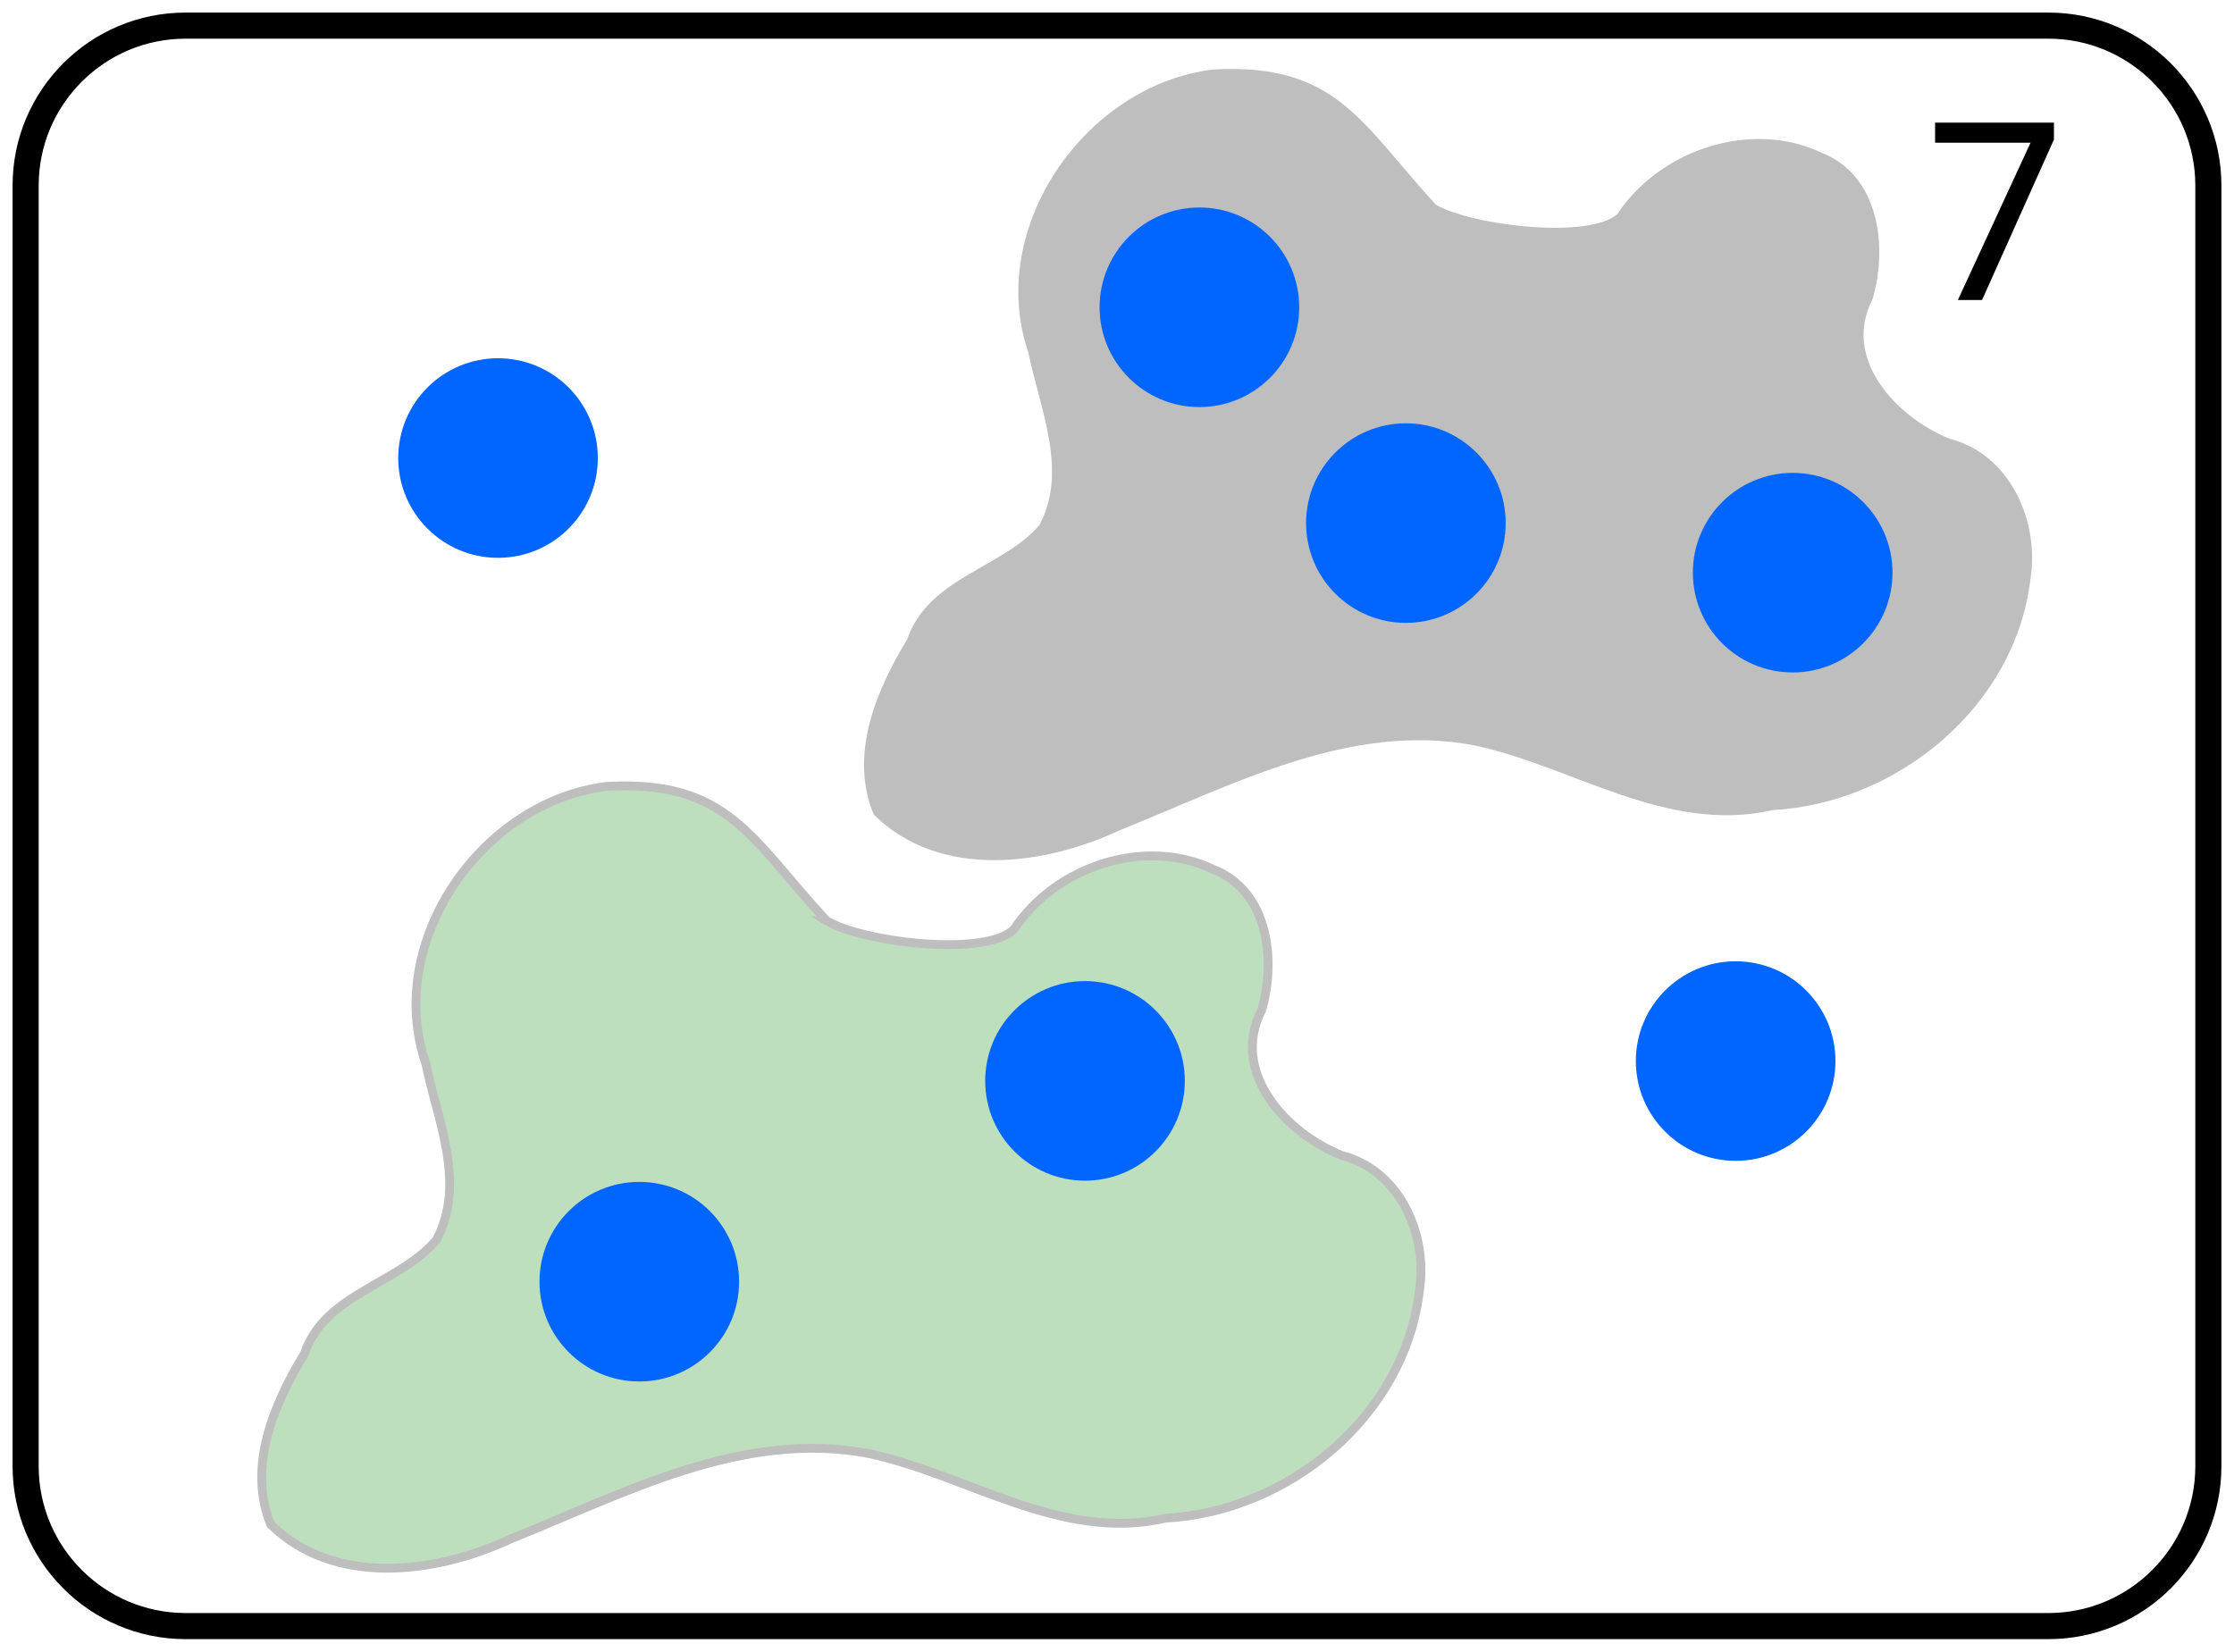
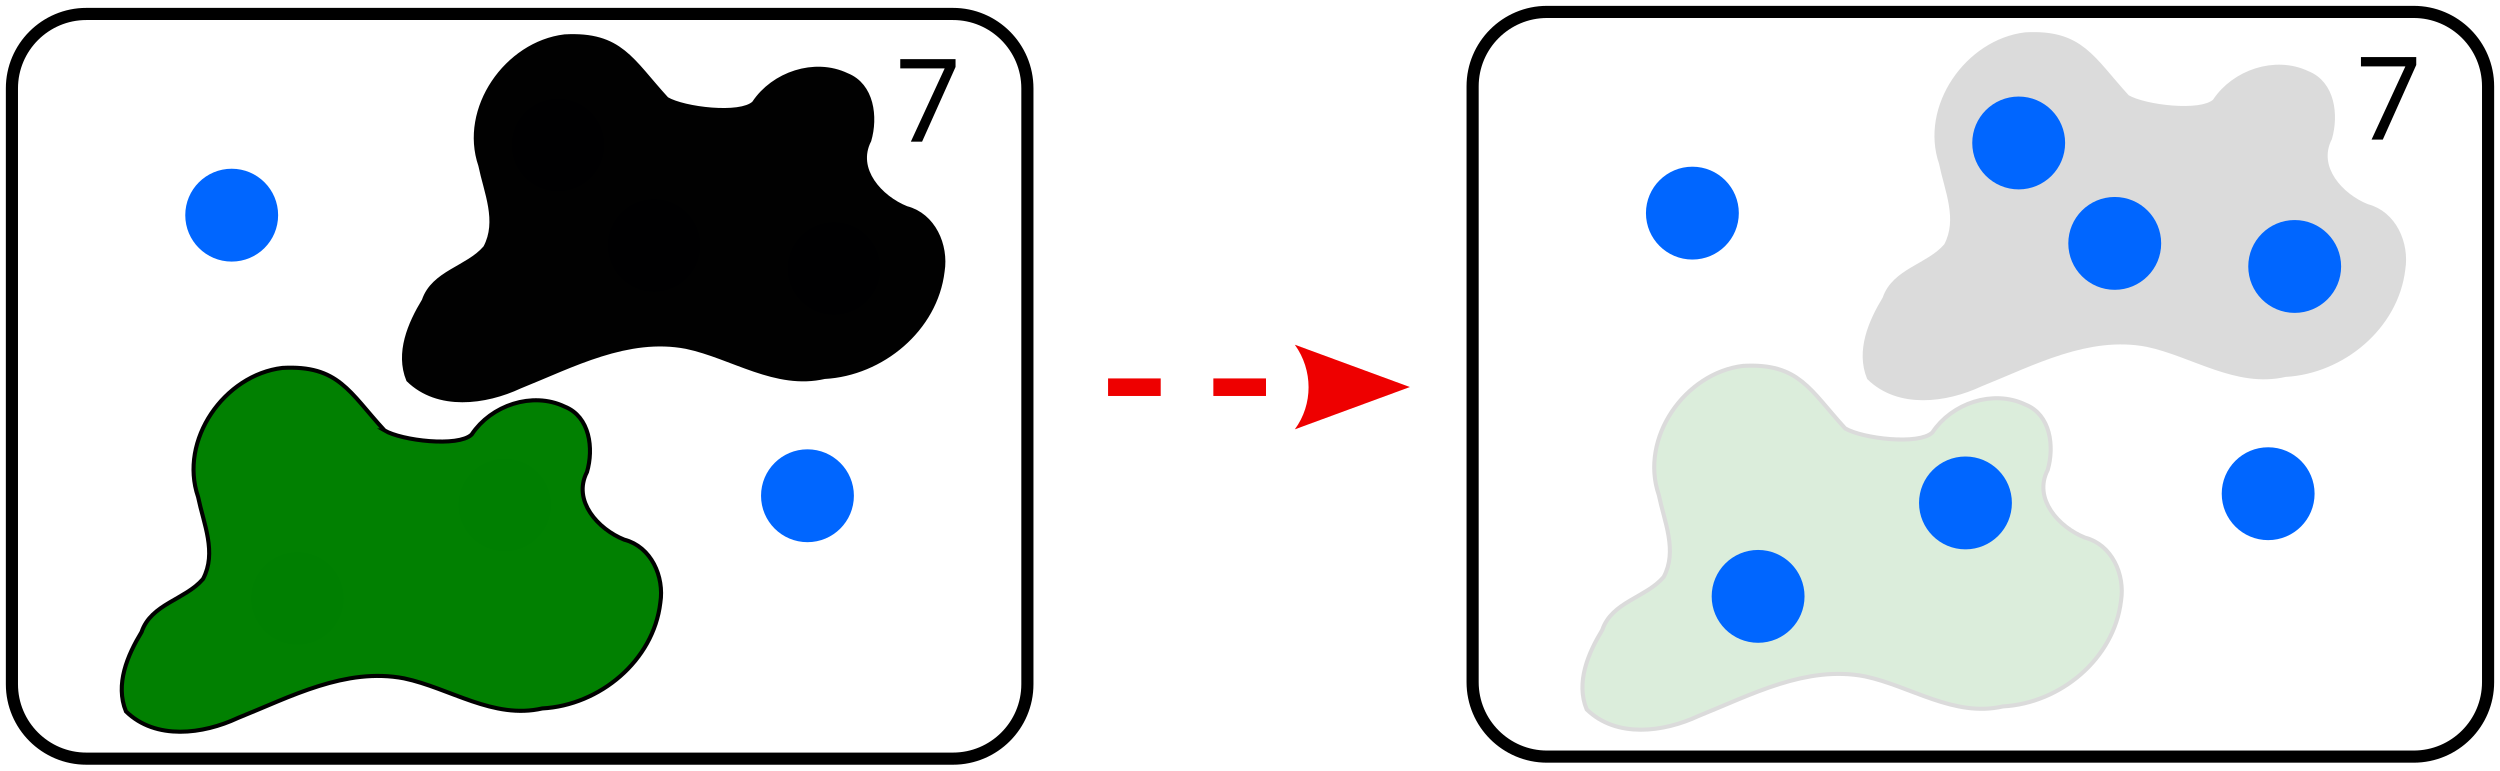
- <svg xmlns="http://www.w3.org/2000/svg" width="177.685mm" height="131.393mm" viewBox="0 0 177.685 131.393" version="1.1" id="svg5">
-   <defs id="defs2" />
-   <g id="layer1" transform="translate(-8.542382,-58.81321)">
-     <path style="opacity:0.254;fill:#000000;fill-opacity:1;stroke:#000000;stroke-width:0.7;stroke-linecap:butt;stroke-linejoin:miter;stroke-miterlimit:4;stroke-dasharray:none;stroke-opacity:1" d="m 122.53,75.379 c -6.055,-6.599 -7.855,-11.199 -17.443,-10.69 -9.958,1.192 -17.747,12.362 -14.419,22.054 0.928,4.566 3.248,9.538 0.833,14.046 -3.036,3.541 -8.874,4.23 -10.495,9.05 -2.413,3.974 -4.557,8.957 -2.671,13.576 5.099,4.98 13.182,3.905 19.107,1.131 9.007,-3.608 18.412,-8.693 28.435,-6.783 7.859,1.664 15.295,7.068 23.63,5.143 9.783,-0.522 19.008,-8.123 20.183,-18.064 0.711,-4.444 -1.537,-9.598 -6.171,-10.79 -4.426,-1.768 -8.916,-6.605 -6.364,-11.576 1.16,-3.981 0.526,-9.451 -3.828,-11.175 -5.519,-2.633 -12.587,-0.229 -15.889,4.778 -2.313,2.203 -11.985,1.031 -14.908,-0.7 z" id="path4108" />
-     <path style="opacity:0.254;fill:#008000;fill-opacity:1;stroke:#000000;stroke-width:0.7;stroke-linecap:butt;stroke-linejoin:miter;stroke-miterlimit:4;stroke-dasharray:none;stroke-opacity:1" d="m 74.273,132.055 c -6.055,-6.599 -7.855,-11.199 -17.443,-10.69 -9.958,1.192 -17.747,12.362 -14.42,22.054 0.928,4.566 3.248,9.538 0.833,14.046 -3.036,3.541 -8.874,4.23 -10.495,9.05 -2.413,3.974 -4.557,8.957 -2.671,13.576 5.099,4.98 13.182,3.905 19.107,1.131 9.007,-3.608 18.412,-8.693 28.435,-6.783 7.859,1.664 15.295,7.068 23.63,5.143 9.783,-0.522 19.008,-8.123 20.183,-18.064 0.711,-4.444 -1.537,-9.598 -6.171,-10.79 -4.426,-1.768 -8.916,-6.605 -6.364,-11.576 1.16,-3.981 0.526,-9.451 -3.828,-11.175 -5.519,-2.633 -12.587,-0.229 -15.889,4.778 -2.313,2.203 -11.985,1.031 -14.908,-0.7 z" id="path4108-9" />
+ <svg xmlns="http://www.w3.org/2000/svg" width="427.41mm" height="131.741mm" viewBox="0 0 427.41 131.741" version="1.1" id="svg5">
+   <defs id="defs2">
+     <marker style="overflow:visible" id="Arrow2Mend" refX="0" refY="0" orient="auto">
+       <path transform="scale(-0.6)" d="M 8.719,4.034 -2.207,0.016 8.719,-4.002 c -1.745,2.372 -1.735,5.617 -6e-7,8.035 z" style="fill:context-stroke;fill-rule:evenodd;stroke-width:0.625;stroke-linejoin:round" id="path1251" />
+     </marker>
+   </defs>
+   <g id="layer1" transform="translate(-8.542382,-58.46508)">
    <rect style="fill:none;stroke:#000000;stroke-width:2.076;stroke-linecap:round;stroke-linejoin:round;stroke-miterlimit:4;stroke-dasharray:none;stroke-opacity:1" id="rect1151" width="173.609" height="127.317" x="10.58" y="60.851" ry="12.732" />
    <circle style="fill:#0066ff;fill-rule:evenodd;stroke-width:0.265" id="path848-7" cx="48.154" cy="95.25" r="7.938" />
    <text xml:space="preserve" style="font-size:19.756px;line-height:1.25;font-family:Chalkboard;-inkscape-font-specification:Chalkboard;letter-spacing:0.265px;word-spacing:0.265px;stroke-width:0.265" x="161.578" y="82.682" id="text1067">
      <tspan id="tspan1065" style="font-size:19.756px;stroke-width:0.265" x="161.578" y="82.682">7</tspan>
    </text>
    <circle style="fill:#0066ff;fill-rule:evenodd;stroke-width:0.265" id="path848-7-7" cx="103.939" cy="83.258" r="7.938" />
    <circle style="fill:#0066ff;fill-rule:evenodd;stroke-width:0.265" id="path848-7-4" cx="94.84" cy="144.797" r="7.938" />
    <circle style="fill:#0066ff;fill-rule:evenodd;stroke-width:0.265" id="path848-7-7-6" cx="120.361" cy="100.425" r="7.938" />
    <circle style="fill:#0066ff;fill-rule:evenodd;stroke-width:0.265" id="path848-7-1-8" cx="59.39" cy="160.771" r="7.938" />
    <circle style="fill:#0066ff;fill-rule:evenodd;stroke-width:0.265" id="path848-7-7-2" cx="151.126" cy="104.369" r="7.938" />
    <circle style="fill:#0066ff;fill-rule:evenodd;stroke-width:0.265" id="path848-7-45" cx="146.59" cy="143.22" r="7.938" />
+     <path style="fill:none;stroke:#ee0000;stroke-width:3;stroke-linecap:butt;stroke-linejoin:miter;stroke-miterlimit:4;stroke-dasharray:9, 9;stroke-dashoffset:0;stroke-opacity:1;marker-end:url(#Arrow2Mend)" d="m 197.982,124.662 h 47.625" id="path1124" />
+     <path style="opacity:0.142;fill:#000000;fill-opacity:1;stroke:#000000;stroke-width:0.7;stroke-linecap:butt;stroke-linejoin:miter;stroke-miterlimit:4;stroke-dasharray:none;stroke-opacity:1" d="m 372.256,75.031 c -6.055,-6.599 -7.855,-11.199 -17.443,-10.69 -9.958,1.192 -17.747,12.362 -14.419,22.054 0.928,4.566 3.248,9.538 0.833,14.046 -3.036,3.541 -8.874,4.23 -10.495,9.05 -2.413,3.974 -4.557,8.957 -2.671,13.576 5.099,4.98 13.182,3.905 19.107,1.131 9.007,-3.608 18.412,-8.693 28.435,-6.783 7.859,1.664 15.295,7.068 23.63,5.143 9.783,-0.522 19.008,-8.123 20.183,-18.064 0.711,-4.444 -1.537,-9.598 -6.171,-10.79 -4.426,-1.768 -8.916,-6.605 -6.364,-11.576 1.16,-3.981 0.526,-9.451 -3.828,-11.175 -5.519,-2.633 -12.587,-0.229 -15.889,4.778 -2.313,2.203 -11.985,1.031 -14.908,-0.7 z" id="path4108-6" />
+     <path style="opacity:0.142;fill:#008000;fill-opacity:1;stroke:#000000;stroke-width:0.7;stroke-linecap:butt;stroke-linejoin:miter;stroke-miterlimit:4;stroke-dasharray:none;stroke-opacity:1" d="m 323.999,131.707 c -6.055,-6.599 -7.855,-11.199 -17.443,-10.69 -9.958,1.192 -17.747,12.362 -14.419,22.054 0.928,4.566 3.248,9.538 0.833,14.046 -3.036,3.541 -8.874,4.23 -10.495,9.05 -2.413,3.974 -4.557,8.957 -2.671,13.576 5.099,4.98 13.182,3.905 19.108,1.131 9.007,-3.608 18.412,-8.693 28.435,-6.783 7.859,1.664 15.295,7.068 23.63,5.143 9.783,-0.522 19.008,-8.123 20.183,-18.064 0.711,-4.444 -1.537,-9.598 -6.171,-10.79 -4.426,-1.768 -8.916,-6.605 -6.364,-11.576 1.16,-3.981 0.526,-9.451 -3.828,-11.175 -5.519,-2.633 -12.587,-0.229 -15.889,4.778 -2.313,2.203 -11.985,1.031 -14.908,-0.7 z" id="path4108-9-1" />
+     <rect style="fill:none;stroke:#000000;stroke-width:2.076;stroke-linecap:round;stroke-linejoin:round;stroke-miterlimit:4;stroke-dasharray:none;stroke-opacity:1" id="rect1151-7" width="173.609" height="127.317" x="260.306" y="60.503" ry="12.732" />
+     <circle style="fill:#0066ff;fill-rule:evenodd;stroke-width:0.265" id="path848-7-6" cx="297.88" cy="94.902" r="7.938" />
+     <text xml:space="preserve" style="font-size:19.756px;line-height:1.25;font-family:Chalkboard;-inkscape-font-specification:Chalkboard;letter-spacing:0.265px;word-spacing:0.265px;stroke-width:0.265" x="411.304" y="82.334" id="text1067-5">
+       <tspan id="tspan1065-0" style="font-size:19.756px;stroke-width:0.265" x="411.304" y="82.334">7</tspan>
+     </text>
+     <circle style="fill:#0066ff;fill-rule:evenodd;stroke-width:0.265" id="path848-7-7-4" cx="353.665" cy="82.909" r="7.938" />
+     <circle style="fill:#0066ff;fill-rule:evenodd;stroke-width:0.265" id="path848-7-4-5" cx="344.566" cy="144.449" r="7.938" />
+     <circle style="fill:#0066ff;fill-rule:evenodd;stroke-width:0.265" id="path848-7-7-6-1" cx="370.087" cy="100.077" r="7.938" />
+     <circle style="fill:#0066ff;fill-rule:evenodd;stroke-width:0.265" id="path848-7-1-8-2" cx="309.116" cy="160.423" r="7.938" />
+     <circle style="fill:#0066ff;fill-rule:evenodd;stroke-width:0.265" id="path848-7-7-2-3" cx="400.852" cy="104.021" r="7.938" />
+     <circle style="fill:#0066ff;fill-rule:evenodd;stroke-width:0.265" id="path848-7-45-7" cx="396.316" cy="142.871" r="7.938" />
+     <path style="opacity:0.996;fill:#000000;fill-opacity:1;stroke:#000000;stroke-width:0.7;stroke-linecap:butt;stroke-linejoin:miter;stroke-miterlimit:4;stroke-dasharray:none;stroke-opacity:1" d="m 122.53,75.379 c -6.055,-6.599 -7.855,-11.199 -17.443,-10.69 -9.958,1.192 -17.747,12.362 -14.419,22.054 0.928,4.566 3.248,9.538 0.833,14.046 -3.036,3.541 -8.874,4.23 -10.495,9.05 -2.413,3.974 -4.557,8.957 -2.671,13.576 5.099,4.98 13.182,3.905 19.107,1.131 9.007,-3.608 18.412,-8.693 28.435,-6.783 7.859,1.664 15.295,7.068 23.63,5.143 9.783,-0.522 19.008,-8.123 20.183,-18.064 0.711,-4.444 -1.537,-9.598 -6.171,-10.79 -4.426,-1.768 -8.916,-6.605 -6.364,-11.576 1.16,-3.981 0.526,-9.451 -3.828,-11.175 -5.519,-2.633 -12.587,-0.229 -15.889,4.778 -2.313,2.203 -11.985,1.031 -14.908,-0.7 z" id="path4108" />
+     <path style="opacity:0.996;fill:#008000;fill-opacity:1;stroke:#000000;stroke-width:0.7;stroke-linecap:butt;stroke-linejoin:miter;stroke-miterlimit:4;stroke-dasharray:none;stroke-opacity:1" d="m 74.273,132.055 c -6.055,-6.599 -7.855,-11.199 -17.443,-10.69 -9.958,1.192 -17.747,12.362 -14.42,22.054 0.928,4.566 3.248,9.538 0.833,14.046 -3.036,3.541 -8.874,4.23 -10.495,9.05 -2.413,3.974 -4.557,8.957 -2.671,13.576 5.099,4.98 13.182,3.905 19.107,1.131 9.007,-3.608 18.412,-8.693 28.435,-6.783 7.859,1.664 15.295,7.068 23.63,5.143 9.783,-0.522 19.008,-8.123 20.183,-18.064 0.711,-4.444 -1.537,-9.598 -6.171,-10.79 -4.426,-1.768 -8.916,-6.605 -6.364,-11.576 1.16,-3.981 0.526,-9.451 -3.828,-11.175 -5.519,-2.633 -12.587,-0.229 -15.889,4.778 -2.313,2.203 -11.985,1.031 -14.908,-0.7 z" id="path4108-9" />
  </g>
</svg>
